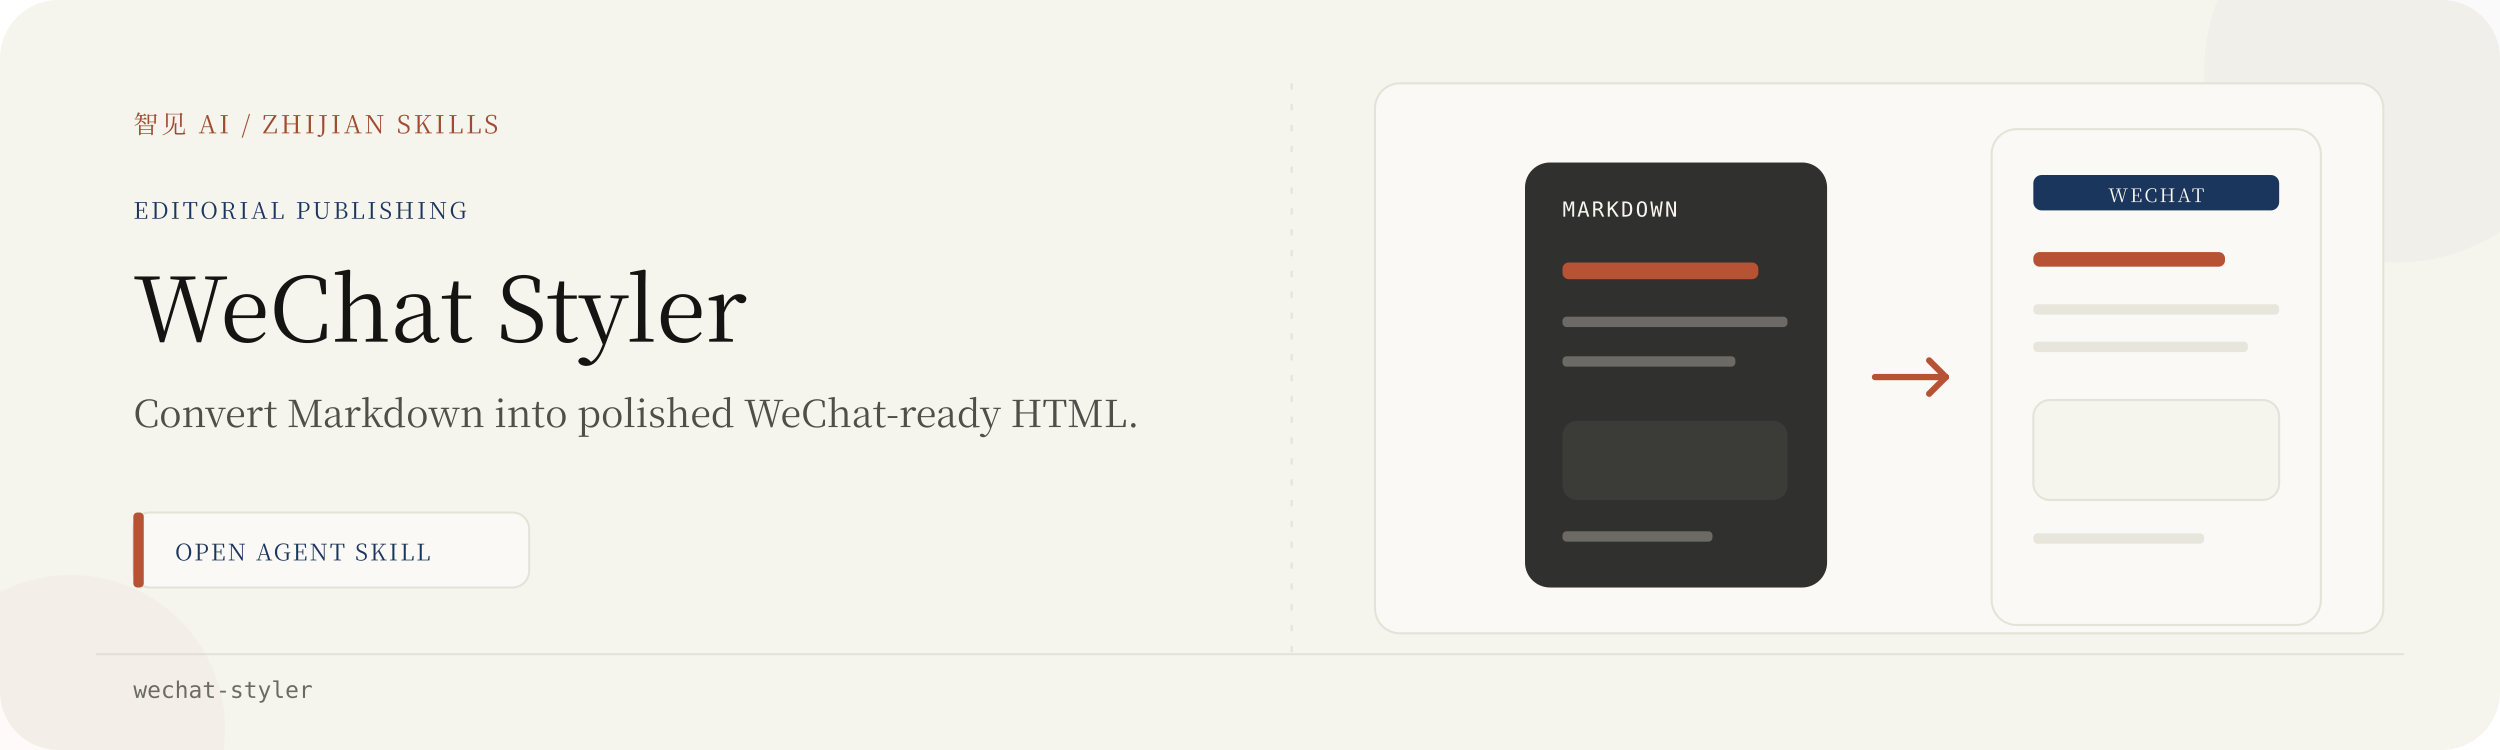
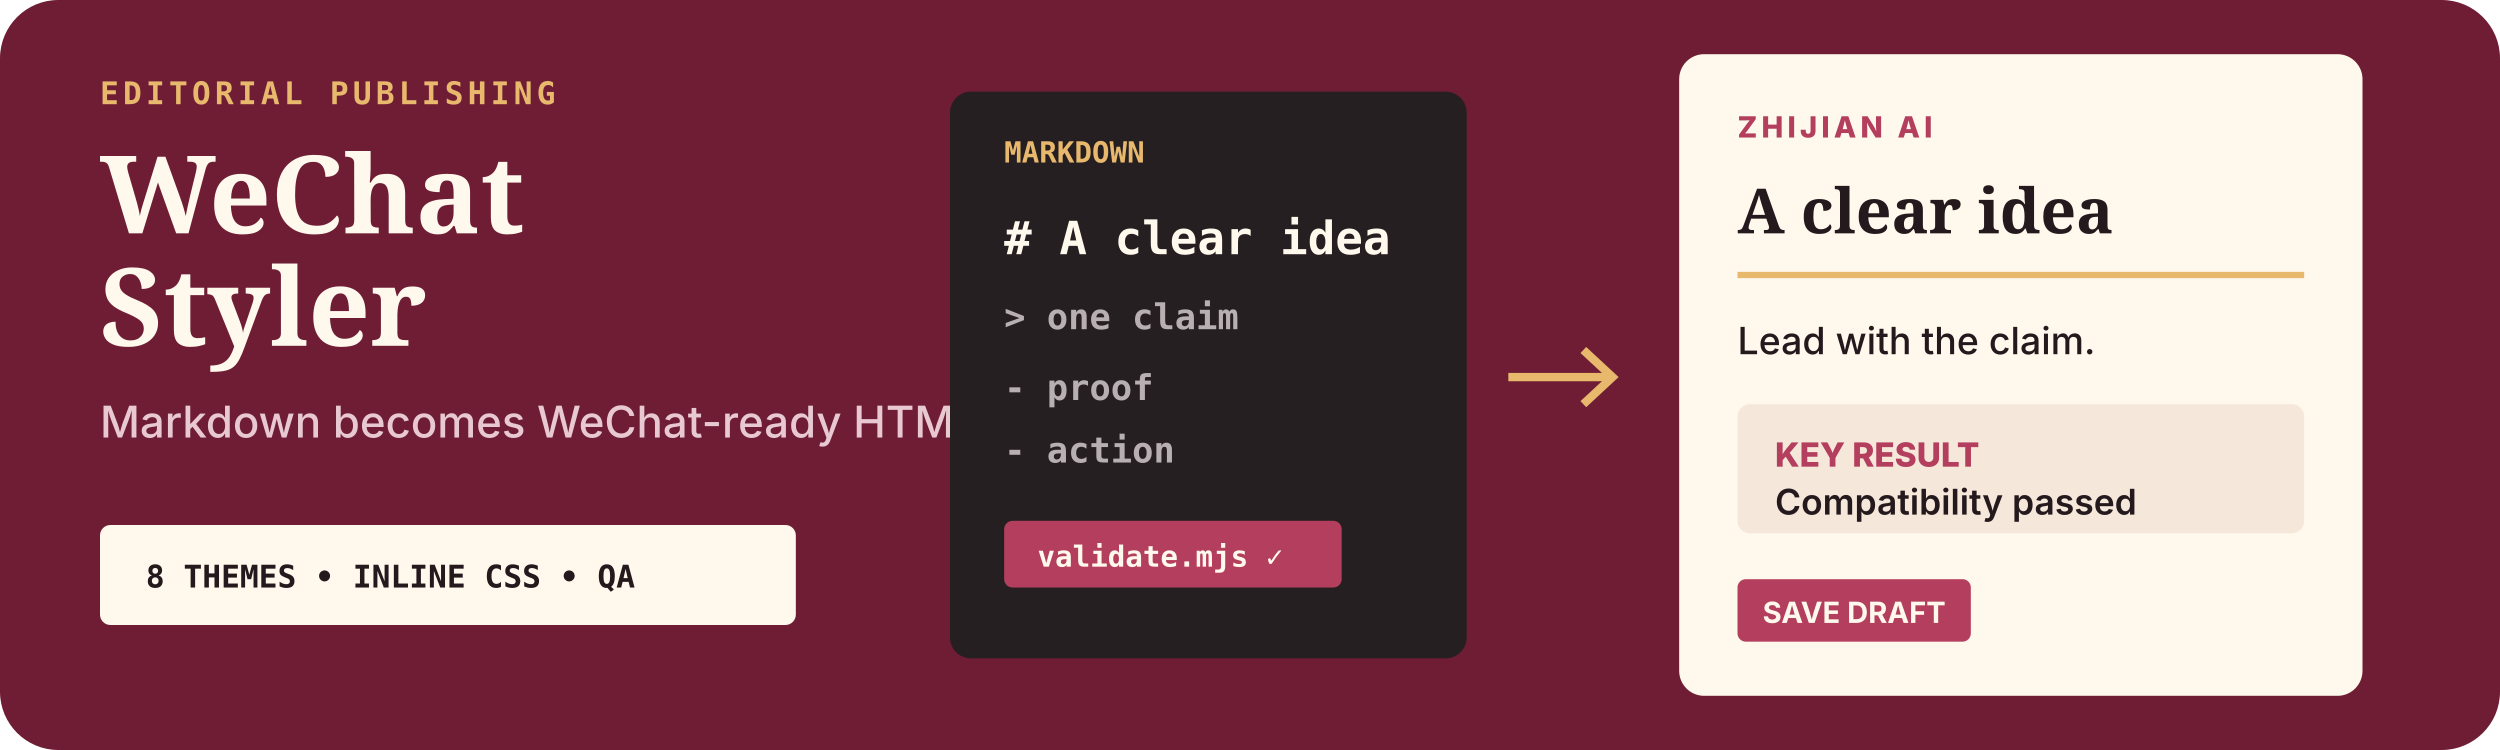
- <svg xmlns="http://www.w3.org/2000/svg" viewBox="0 0 1200 360" role="img" aria-labelledby="title desc">
-   <rect width="1200" height="360" rx="28" fill="#F5F4ED" />
-   <path d="M46 314 H1154" stroke="#E5E3D8" stroke-width="1" />
-   <path d="M620 40 V320" stroke="#E5E3D8" stroke-width="1" stroke-dasharray="3 7" />
-   <circle cx="1150" cy="34" r="92" fill="#1B365D" opacity="0.025" />
-   <circle cx="34" cy="350" r="74" fill="#B85235" opacity="0.035" />
-   <text x="64" y="64" fill="#A04A2E" font-family="'Source Han Serif SC VF','Source Han Serif SC','Noto Serif CJK SC','Songti SC',STSong,SimSun,Georgia,serif" font-size="12" font-weight="500" letter-spacing="1.4">智见 AI  /  ZHIJIAN SKILLS</text>
-   <text x="64" y="105" fill="#1B365D" font-family="'Source Han Serif SC VF','Source Han Serif SC','Noto Serif CJK SC','Songti SC',STSong,SimSun,Georgia,serif" font-size="11" font-weight="500" letter-spacing="1.3">EDITORIAL PUBLISHING</text>
-   <text x="64" y="164" fill="#141413" font-family="'Source Han Serif SC VF','Source Han Serif SC','Noto Serif CJK SC','Songti SC',STSong,SimSun,Georgia,serif" font-size="43" font-weight="500">WeChat Styler</text>
-   <text x="64" y="205" fill="#504E49" font-family="'Source Han Serif SC VF','Source Han Serif SC','Noto Serif CJK SC','Songti SC',STSong,SimSun,Georgia,serif" font-size="18" font-weight="400">Convert Markdown into polished WeChat-ready HTML.</text>
-   <rect x="64" y="246" width="190" height="36" rx="8" fill="#FAF9F5" stroke="#E5E3D8" stroke-width="1" />
-   <rect x="64" y="246" width="5" height="36" rx="2" fill="#B85235" stroke="none" stroke-width="1" />
-   <text x="84" y="269" fill="#1B365D" font-family="'Source Han Serif SC VF','Source Han Serif SC','Noto Serif CJK SC','Songti SC',STSong,SimSun,Georgia,serif" font-size="11" font-weight="500" letter-spacing="1">OPEN AGENT SKILL</text>
-   <text x="64" y="335" fill="#6B6A64" font-family="'SF Mono','JetBrains Mono',Menlo,Consolas,monospace" font-size="11" font-weight="400">wechat-styler</text>
-   <rect x="660" y="40" width="484" height="264" rx="12" fill="#FAF9F5" stroke="#E5E3D8" stroke-width="1" />
-   <rect x="732" y="78" width="145" height="204" rx="12" fill="#30302E" stroke="none" stroke-width="1" />
-   <text x="750" y="104" fill="#F5F4ED" font-family="'SF Mono','JetBrains Mono',Menlo,Consolas,monospace" font-size="10" font-weight="500" letter-spacing="1">MARKDOWN</text>
-   <rect x="750" y="126" width="94" height="8" rx="3" fill="#B85235" stroke="none" stroke-width="1" />
-   <rect x="750" y="152" width="108" height="5" rx="2" fill="#6B6A64" stroke="none" stroke-width="1" />
-   <rect x="750" y="171" width="83" height="5" rx="2" fill="#6B6A64" stroke="none" stroke-width="1" />
-   <rect x="750" y="202" width="108" height="38" rx="7" fill="#3B3B38" stroke="none" stroke-width="1" />
-   <rect x="750" y="255" width="72" height="5" rx="2" fill="#6B6A64" stroke="none" stroke-width="1" />
-   <line x1="900" y1="181" x2="934" y2="181" stroke="#B85235" stroke-width="3" stroke-linecap="round" />
-   <line x1="926" y1="173" x2="934" y2="181" stroke="#B85235" stroke-width="3" stroke-linecap="round" />
-   <line x1="926" y1="189" x2="934" y2="181" stroke="#B85235" stroke-width="3" stroke-linecap="round" />
-   <rect x="956" y="62" width="158" height="238" rx="12" fill="#FAF9F5" stroke="#E5E3D8" stroke-width="1" />
-   <rect x="976" y="84" width="118" height="17" rx="4" fill="#1B365D" stroke="none" stroke-width="1" />
-   <text x="1035" y="97" fill="#FAF9F5" font-family="'Source Han Serif SC VF','Source Han Serif SC','Noto Serif CJK SC','Songti SC',STSong,SimSun,Georgia,serif" font-size="9" font-weight="500" text-anchor="middle" letter-spacing="1">WECHAT</text>
-   <rect x="976" y="121" width="92" height="7" rx="3" fill="#B85235" stroke="none" stroke-width="1" />
-   <rect x="976" y="146" width="118" height="5" rx="2" fill="#E8E6DC" stroke="none" stroke-width="1" />
-   <rect x="976" y="164" width="103" height="5" rx="2" fill="#E8E6DC" stroke="none" stroke-width="1" />
-   <rect x="976" y="192" width="118" height="48" rx="8" fill="#F5F4ED" stroke="#E5E3D8" stroke-width="1" />
-   <rect x="976" y="256" width="82" height="5" rx="2" fill="#E8E6DC" stroke="none" stroke-width="1" />
+ <svg xmlns="http://www.w3.org/2000/svg" viewBox="0 0 1200 360" role="img" aria-labelledby="title desc" data-composition="editorial-before-after">
+   <rect width="1200" height="360" rx="28" fill="#6F1D35" />
+   <g data-composition="editorial-before-after">
+     <text x="48" y="50" fill="#E8B86D" font-family="ui-monospace,'SFMono-Regular',Menlo,monospace" font-size="15" font-weight="800" letter-spacing="2">EDITORIAL PUBLISHING</text>
+     <text x="48" y="112" fill="#FFF8EC" font-family="Georgia,'Songti SC',serif" font-size="52" font-weight="760">WeChat</text>
+     <text x="48" y="166" fill="#FFF8EC" font-family="Georgia,'Songti SC',serif" font-size="52" font-weight="760">Styler</text>
+     <text x="48" y="210" fill="#E8C9D1" font-family="-apple-system,BlinkMacSystemFont,'Segoe UI','PingFang SC',sans-serif" font-size="21" font-weight="500">Markdown becomes WeChat-ready HTML.</text>
+     <rect x="48" y="252" width="334" height="48" rx="5" fill="#FFF8EC" stroke="none" stroke-width="1" />
+     <text x="70" y="282" fill="#24191D" font-family="ui-monospace,'SFMono-Regular',Menlo,monospace" font-size="15" font-weight="800">8 THEMES  •  INLINE CSS  •  QA</text>
+     <rect x="456" y="44" width="248" height="272" rx="10" fill="#251F21" stroke="none" stroke-width="1" />
+     <text x="482" y="78" fill="#E8B86D" font-family="ui-monospace,'SFMono-Regular',Menlo,monospace" font-size="14" font-weight="800">MARKDOWN</text>
+     <text x="482" y="122" fill="#FFF8EC" font-family="ui-monospace,'SFMono-Regular',Menlo,monospace" font-size="22" font-weight="700"># A clear idea</text>
+     <text x="482" y="158" fill="#B8AFB2" font-family="ui-monospace,'SFMono-Regular',Menlo,monospace" font-size="17" font-weight="550">&gt; one claim</text>
+     <text x="482" y="192" fill="#B8AFB2" font-family="ui-monospace,'SFMono-Regular',Menlo,monospace" font-size="17" font-weight="550">- proof</text>
+     <text x="482" y="222" fill="#B8AFB2" font-family="ui-monospace,'SFMono-Regular',Menlo,monospace" font-size="17" font-weight="550">- action</text>
+     <rect x="482" y="250" width="162" height="32" rx="4" fill="#B43E5D" stroke="none" stroke-width="1" />
+     <text x="498" y="272" fill="#FFF8EC" font-family="ui-monospace,'SFMono-Regular',Menlo,monospace" font-size="14" font-weight="700">validate.mjs ✓</text>
+     <line x1="724" y1="181" x2="774" y2="181" stroke="#E8B86D" stroke-width="4" />
+     <path d="M760 168 L774 181 L760 194" fill="none" stroke="#E8B86D" stroke-width="4" />
+     <rect x="806" y="26" width="328" height="308" rx="12" fill="#FFF8EC" stroke="none" stroke-width="1" />
+     <text x="834" y="66" fill="#B43E5D" font-family="-apple-system,BlinkMacSystemFont,'Segoe UI','PingFang SC',sans-serif" font-size="14" font-weight="800" letter-spacing="2">ZHIJIAN AI</text>
+     <text x="834" y="112" fill="#24191D" font-family="Georgia,'Songti SC',serif" font-size="30" font-weight="760">A clear idea</text>
+     <line x1="834" y1="132" x2="1106" y2="132" stroke="#E8B86D" stroke-width="3" />
+     <text x="834" y="170" fill="#24191D" font-family="-apple-system,BlinkMacSystemFont,'Segoe UI','PingFang SC',sans-serif" font-size="18" font-weight="550">Lead with the claim.</text>
+     <rect x="834" y="194" width="272" height="62" rx="6" fill="#F5E7DA" stroke="none" stroke-width="1" />
+     <text x="852" y="224" fill="#B43E5D" font-family="-apple-system,BlinkMacSystemFont,'Segoe UI','PingFang SC',sans-serif" font-size="16" font-weight="800">KEY RESULT</text>
+     <text x="852" y="247" fill="#24191D" font-family="-apple-system,BlinkMacSystemFont,'Segoe UI','PingFang SC',sans-serif" font-size="17" font-weight="600">Compatibility passed</text>
+     <rect x="834" y="278" width="112" height="30" rx="4" fill="#B43E5D" stroke="none" stroke-width="1" />
+     <text x="890" y="299" fill="#FFF8EC" font-family="-apple-system,BlinkMacSystemFont,'Segoe UI','PingFang SC',sans-serif" font-size="14" font-weight="700" text-anchor="middle">SAVE DRAFT</text>
+   </g>
</svg>
